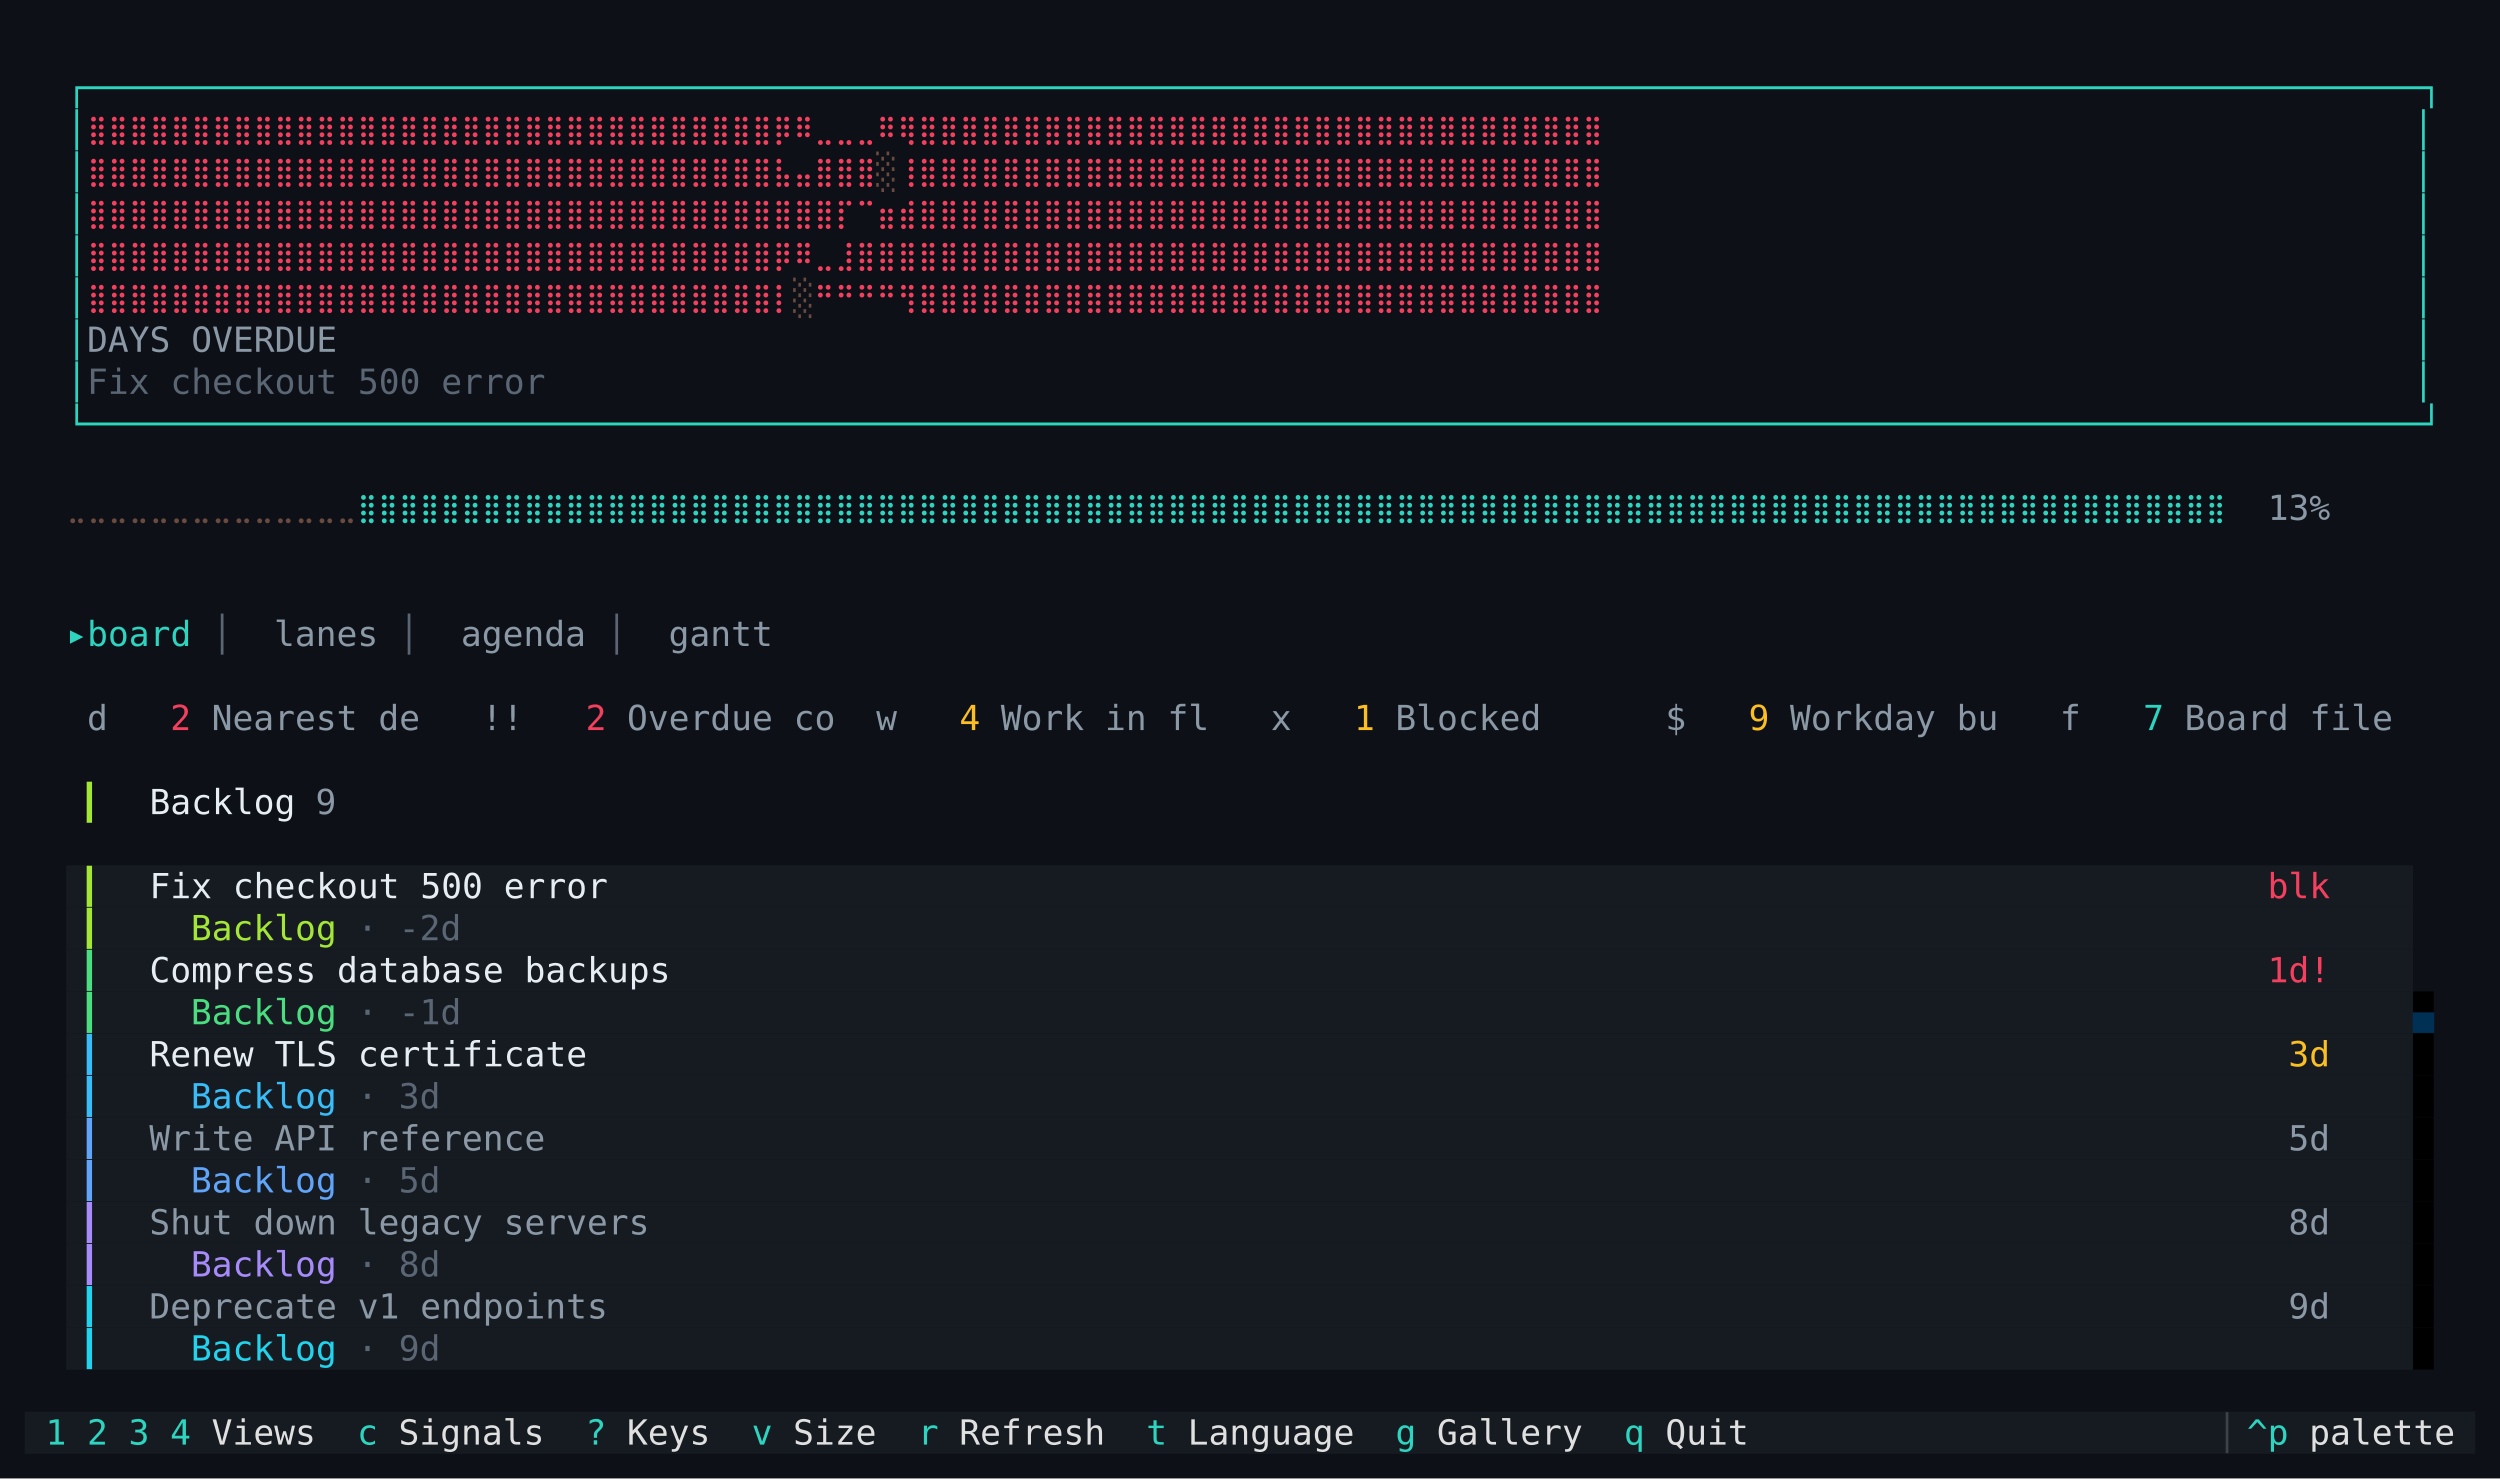
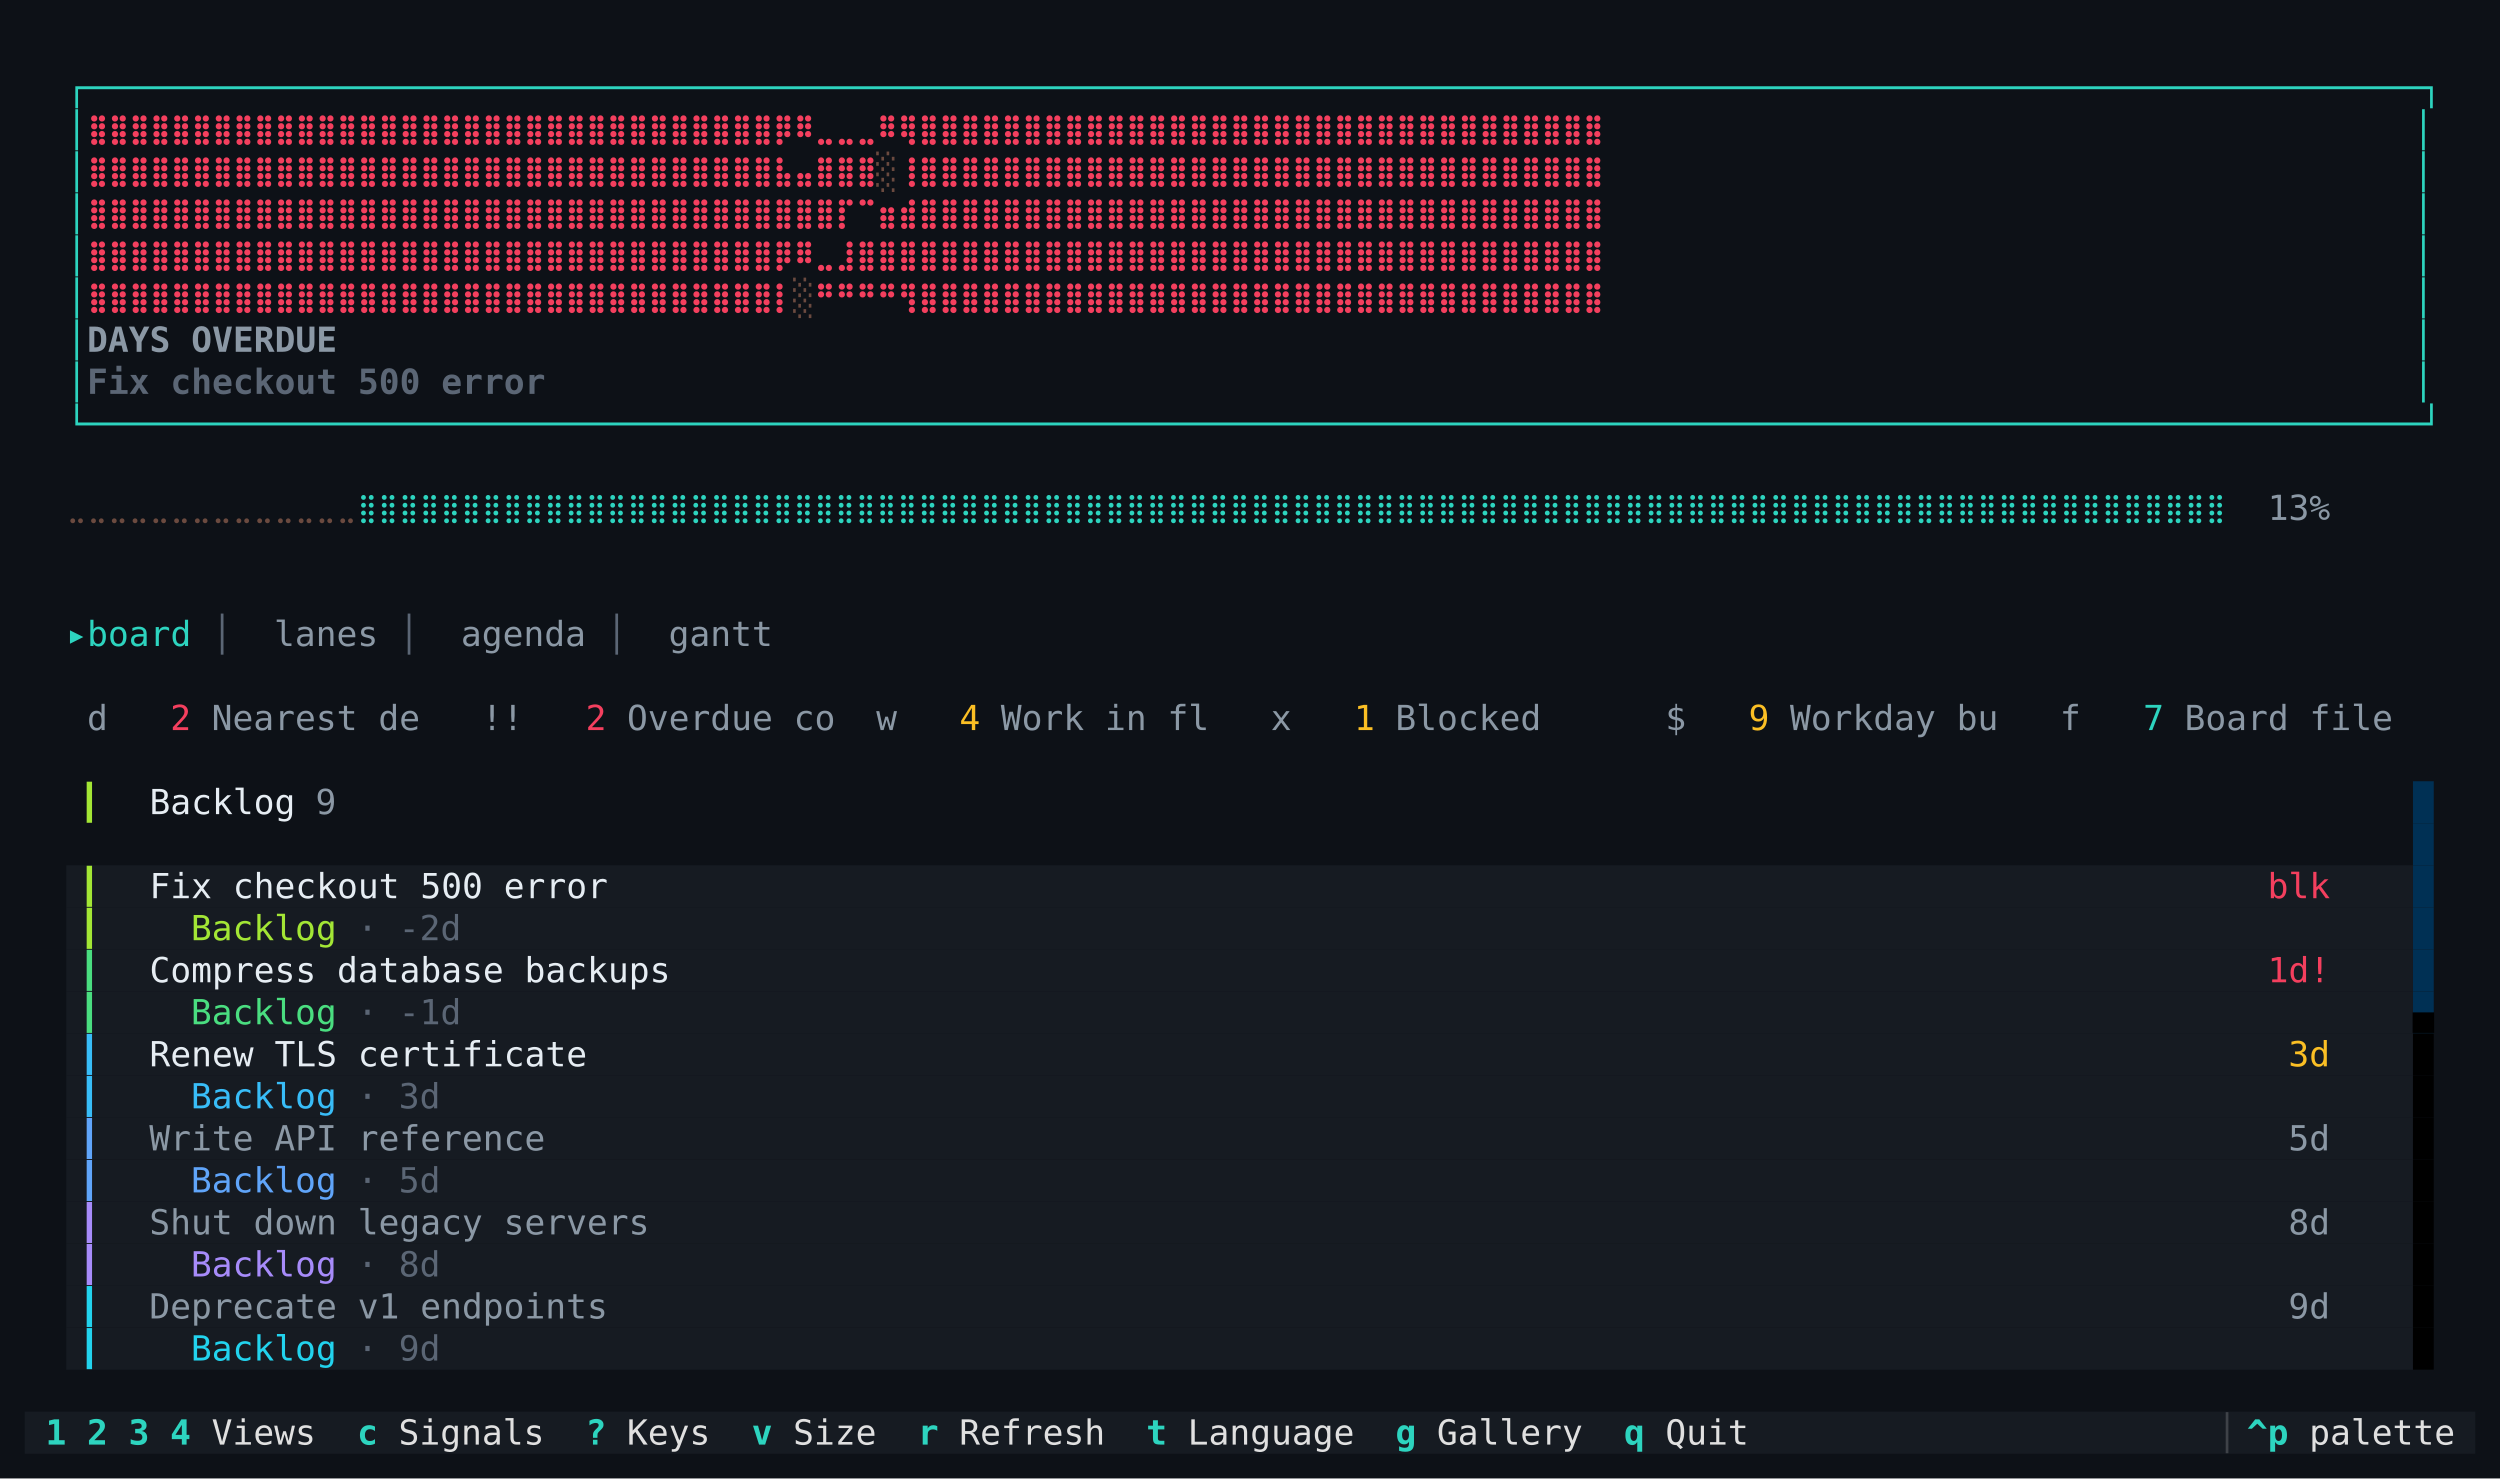
<svg xmlns="http://www.w3.org/2000/svg" viewBox="0 0 1011.2 598.0" role="img" aria-label="taskboard · prism · board">
  <rect width="1011.2" height="598.0" fill="#0d1117" />
  <g font-family="ui-monospace,SFMono-Regular,'DejaVu Sans Mono','Cascadia Mono',Menlo,Consolas,'Liberation Mono',monospace" font-size="14.0" xml:space="preserve" style="white-space:pre;font-variant-ligatures:none">
    <text x="26.8" y="40.3" fill="#2dd4bf">┌────────────────────────────────────────────────────────────────────────────────────────────────────────────────┐</text>
    <text x="26.8" y="57.3" fill="#2dd4bf">│</text>
-     <text x="35.2" y="57.3" fill="#f43f5e">⣿⣿⣿⣿⣿⣿⣿⣿⣿⣿⣿⣿⣿⣿⣿⣿⣿⣿⣿⣿⣿⣿⣿⣿⣿⣿⣿⣿⣿⣿⣿⣿⣿⡿⠿⣀⣀⣀⠿⢿⣿⣿⣿⣿⣿⣿⣿⣿⣿⣿⣿⣿⣿⣿⣿⣿⣿⣿⣿⣿⣿⣿⣿⣿⣿⣿⣿⣿⣿⣿⣿⣿⣿</text>
+     <text x="35.2" y="57.3" fill="#f43f5e" font-weight="bold">⣿⣿⣿⣿⣿⣿⣿⣿⣿⣿⣿⣿⣿⣿⣿⣿⣿⣿⣿⣿⣿⣿⣿⣿⣿⣿⣿⣿⣿⣿⣿⣿⣿⡿⠿⣀⣀⣀⠿⢿⣿⣿⣿⣿⣿⣿⣿⣿⣿⣿⣿⣿⣿⣿⣿⣿⣿⣿⣿⣿⣿⣿⣿⣿⣿⣿⣿⣿⣿⣿⣿⣿⣿</text>
    <text x="976.0" y="57.3" fill="#2dd4bf">│</text>
    <text x="26.8" y="74.3" fill="#2dd4bf">│</text>
-     <text x="35.2" y="74.3" fill="#f43f5e">⣿⣿⣿⣿⣿⣿⣿⣿⣿⣿⣿⣿⣿⣿⣿⣿⣿⣿⣿⣿⣿⣿⣿⣿⣿⣿⣿⣿⣿⣿⣿⣿⣿⣧⣤⣿⣿⣿</text>
-     <text x="354.4" y="74.3" fill="#6b4a3f">░</text>
-     <text x="362.8" y="74.3" fill="#f43f5e">⢸⣿⣿⣿⣿⣿⣿⣿⣿⣿⣿⣿⣿⣿⣿⣿⣿⣿⣿⣿⣿⣿⣿⣿⣿⣿⣿⣿⣿⣿⣿⣿⣿⣿</text>
+     <text x="35.2" y="74.3" fill="#f43f5e" font-weight="bold">⣿⣿⣿⣿⣿⣿⣿⣿⣿⣿⣿⣿⣿⣿⣿⣿⣿⣿⣿⣿⣿⣿⣿⣿⣿⣿⣿⣿⣿⣿⣿⣿⣿⣧⣤⣿⣿⣿</text>
+     <text x="354.4" y="74.3" fill="#6b4a3f" font-weight="bold">░</text>
+     <text x="362.8" y="74.3" fill="#f43f5e" font-weight="bold">⢸⣿⣿⣿⣿⣿⣿⣿⣿⣿⣿⣿⣿⣿⣿⣿⣿⣿⣿⣿⣿⣿⣿⣿⣿⣿⣿⣿⣿⣿⣿⣿⣿⣿</text>
    <text x="976.0" y="74.3" fill="#2dd4bf">│</text>
    <text x="26.8" y="91.3" fill="#2dd4bf">│</text>
-     <text x="35.2" y="91.3" fill="#f43f5e">⣿⣿⣿⣿⣿⣿⣿⣿⣿⣿⣿⣿⣿⣿⣿⣿⣿⣿⣿⣿⣿⣿⣿⣿⣿⣿⣿⣿⣿⣿⣿⣿⣿⣿⣿⣿⡏⠉⣶⣾⣿⣿⣿⣿⣿⣿⣿⣿⣿⣿⣿⣿⣿⣿⣿⣿⣿⣿⣿⣿⣿⣿⣿⣿⣿⣿⣿⣿⣿⣿⣿⣿⣿</text>
+     <text x="35.2" y="91.3" fill="#f43f5e" font-weight="bold">⣿⣿⣿⣿⣿⣿⣿⣿⣿⣿⣿⣿⣿⣿⣿⣿⣿⣿⣿⣿⣿⣿⣿⣿⣿⣿⣿⣿⣿⣿⣿⣿⣿⣿⣿⣿⡏⠉⣶⣾⣿⣿⣿⣿⣿⣿⣿⣿⣿⣿⣿⣿⣿⣿⣿⣿⣿⣿⣿⣿⣿⣿⣿⣿⣿⣿⣿⣿⣿⣿⣿⣿⣿</text>
    <text x="976.0" y="91.3" fill="#2dd4bf">│</text>
    <text x="26.8" y="108.3" fill="#2dd4bf">│</text>
-     <text x="35.2" y="108.3" fill="#f43f5e">⣿⣿⣿⣿⣿⣿⣿⣿⣿⣿⣿⣿⣿⣿⣿⣿⣿⣿⣿⣿⣿⣿⣿⣿⣿⣿⣿⣿⣿⣿⣿⣿⣿⡿⠿⣀⣸⣿⣿⣿⣿⣿⣿⣿⣿⣿⣿⣿⣿⣿⣿⣿⣿⣿⣿⣿⣿⣿⣿⣿⣿⣿⣿⣿⣿⣿⣿⣿⣿⣿⣿⣿⣿</text>
+     <text x="35.2" y="108.3" fill="#f43f5e" font-weight="bold">⣿⣿⣿⣿⣿⣿⣿⣿⣿⣿⣿⣿⣿⣿⣿⣿⣿⣿⣿⣿⣿⣿⣿⣿⣿⣿⣿⣿⣿⣿⣿⣿⣿⡿⠿⣀⣸⣿⣿⣿⣿⣿⣿⣿⣿⣿⣿⣿⣿⣿⣿⣿⣿⣿⣿⣿⣿⣿⣿⣿⣿⣿⣿⣿⣿⣿⣿⣿⣿⣿⣿⣿⣿</text>
    <text x="976.0" y="108.3" fill="#2dd4bf">│</text>
    <text x="26.8" y="125.3" fill="#2dd4bf">│</text>
-     <text x="35.2" y="125.3" fill="#f43f5e">⣿⣿⣿⣿⣿⣿⣿⣿⣿⣿⣿⣿⣿⣿⣿⣿⣿⣿⣿⣿⣿⣿⣿⣿⣿⣿⣿⣿⣿⣿⣿⣿⣿⡇</text>
-     <text x="320.8" y="125.3" fill="#6b4a3f">░</text>
-     <text x="329.2" y="125.3" fill="#f43f5e">⠛⠛⠛⠛⢻⣿⣿⣿⣿⣿⣿⣿⣿⣿⣿⣿⣿⣿⣿⣿⣿⣿⣿⣿⣿⣿⣿⣿⣿⣿⣿⣿⣿⣿⣿⣿⣿⣿</text>
+     <text x="35.2" y="125.3" fill="#f43f5e" font-weight="bold">⣿⣿⣿⣿⣿⣿⣿⣿⣿⣿⣿⣿⣿⣿⣿⣿⣿⣿⣿⣿⣿⣿⣿⣿⣿⣿⣿⣿⣿⣿⣿⣿⣿⡇</text>
+     <text x="320.8" y="125.3" fill="#6b4a3f" font-weight="bold">░</text>
+     <text x="329.2" y="125.3" fill="#f43f5e" font-weight="bold">⠛⠛⠛⠛⢻⣿⣿⣿⣿⣿⣿⣿⣿⣿⣿⣿⣿⣿⣿⣿⣿⣿⣿⣿⣿⣿⣿⣿⣿⣿⣿⣿⣿⣿⣿⣿⣿⣿</text>
    <text x="976.0" y="125.3" fill="#2dd4bf">│</text>
    <text x="26.8" y="142.3" fill="#2dd4bf">│</text>
-     <text x="35.2" y="142.3" fill="#8b98a5">DAYS OVERDUE</text>
+     <text x="35.2" y="142.3" fill="#8b98a5" font-weight="bold">DAYS OVERDUE</text>
    <text x="976.0" y="142.3" fill="#2dd4bf">│</text>
    <text x="26.8" y="159.3" fill="#2dd4bf">│</text>
-     <text x="35.2" y="159.3" fill="#5b6675">Fix checkout 500 error</text>
+     <text x="35.2" y="159.3" fill="#5b6675" font-weight="bold">Fix checkout 500 error</text>
    <text x="976.0" y="159.3" fill="#2dd4bf">│</text>
    <text x="26.8" y="176.3" fill="#2dd4bf">└────────────────────────────────────────────────────────────────────────────────────────────────────────────────┘</text>
    <text x="26.8" y="210.3" fill="#6b4a3f">⣀⣀⣀⣀⣀⣀⣀⣀⣀⣀⣀⣀⣀⣀</text>
    <text x="144.4" y="210.3" fill="#2dd4bf">⣿⣿⣿⣿⣿⣿⣿⣿⣿⣿⣿⣿⣿⣿⣿⣿⣿⣿⣿⣿⣿⣿⣿⣿⣿⣿⣿⣿⣿⣿⣿⣿⣿⣿⣿⣿⣿⣿⣿⣿⣿⣿⣿⣿⣿⣿⣿⣿⣿⣿⣿⣿⣿⣿⣿⣿⣿⣿⣿⣿⣿⣿⣿⣿⣿⣿⣿⣿⣿⣿⣿⣿⣿⣿⣿⣿⣿⣿⣿⣿⣿⣿⣿⣿⣿⣿⣿⣿⣿⣿</text>
    <text x="908.8" y="210.3" fill="#8b98a5"> 13%</text>
    <text x="26.8" y="261.3" fill="#2dd4bf">▸board</text>
    <text x="77.2" y="261.3" fill="#5b6675"> │ </text>
    <text x="102.4" y="261.3" fill="#8b98a5"> lanes</text>
    <text x="152.8" y="261.3" fill="#5b6675"> │ </text>
    <text x="178.0" y="261.3" fill="#8b98a5"> agenda</text>
    <text x="236.8" y="261.3" fill="#5b6675"> │ </text>
    <text x="262.0" y="261.3" fill="#8b98a5"> gantt</text>
    <text x="35.2" y="295.3" fill="#8b98a5">d</text>
    <text x="52.0" y="295.3" fill="#f43f5e">  2</text>
    <text x="85.6" y="295.3" fill="#8b98a5">Nearest de</text>
    <text x="194.8" y="295.3" fill="#8b98a5">!!</text>
    <text x="220.0" y="295.3" fill="#f43f5e">  2</text>
    <text x="253.6" y="295.3" fill="#8b98a5">Overdue co</text>
    <text x="354.4" y="295.3" fill="#8b98a5">w</text>
    <text x="371.2" y="295.3" fill="#fbbf24">  4</text>
    <text x="404.8" y="295.3" fill="#8b98a5">Work in fl</text>
    <text x="514.0" y="295.3" fill="#8b98a5">x</text>
    <text x="530.8" y="295.3" fill="#fbbf24">  1</text>
    <text x="564.4" y="295.3" fill="#8b98a5">Blocked</text>
    <text x="673.6" y="295.3" fill="#8b98a5">$</text>
    <text x="690.4" y="295.3" fill="#fbbf24">  9</text>
    <text x="724.0" y="295.3" fill="#8b98a5">Workday bu</text>
    <text x="833.2" y="295.3" fill="#8b98a5">f</text>
    <text x="850.0" y="295.3" fill="#2dd4bf">  7</text>
    <text x="883.6" y="295.3" fill="#8b98a5">Board file</text>
+     <rect x="976.0" y="316.0" width="8.4" height="17.0" fill="#003054" />
    <text x="35.2" y="329.3" fill="#a3e635">▎</text>
    <text x="43.6" y="329.3" fill="#e6edf3">  Backlog </text>
    <text x="127.6" y="329.3" fill="#8b98a5">9</text>
+     <rect x="976.0" y="333.0" width="8.4" height="17.0" fill="#003054" />
    <rect x="26.8" y="350.0" width="949.2" height="17.0" fill="#161b22" />
+     <rect x="976.0" y="350.0" width="8.4" height="17.0" fill="#003054" />
    <text x="35.2" y="363.3" fill="#a3e635">▎</text>
    <text x="43.6" y="363.3" fill="#e6edf3">  Fix checkout 500 error                                                                                </text>
    <text x="917.2" y="363.3" fill="#f43f5e">blk</text>
    <rect x="26.8" y="367.0" width="949.2" height="17.0" fill="#161b22" />
+     <rect x="976.0" y="367.0" width="8.4" height="17.0" fill="#003054" />
    <text x="35.2" y="380.3" fill="#a3e635">▎</text>
    <text x="77.2" y="380.3" fill="#a3e635">Backlog</text>
    <text x="136.0" y="380.3" fill="#5b6675"> · -2d</text>
    <rect x="26.8" y="384.0" width="949.2" height="17.0" fill="#161b22" />
+     <rect x="976.0" y="384.0" width="8.4" height="17.0" fill="#003054" />
    <text x="35.2" y="397.3" fill="#4ade80">▎</text>
    <text x="43.6" y="397.3" fill="#e6edf3">  Compress database backups                                                                             </text>
    <text x="917.2" y="397.3" fill="#f43f5e">1d!</text>
    <rect x="26.8" y="401.0" width="949.2" height="17.0" fill="#161b22" />
-     <rect x="976.0" y="401.0" width="8.4" height="17.0" fill="#000000" />
+     <rect x="976.0" y="401.0" width="8.4" height="17.0" fill="#003054" />
    <text x="35.2" y="414.3" fill="#4ade80">▎</text>
    <text x="77.2" y="414.3" fill="#4ade80">Backlog</text>
    <text x="136.0" y="414.3" fill="#5b6675"> · -1d</text>
-     <text x="976.0" y="414.3" fill="#003054">▄</text>
+     <text x="976.0" y="414.3" fill="#000000">▄</text>
    <rect x="26.8" y="418.0" width="949.2" height="17.0" fill="#161b22" />
    <rect x="976.0" y="418.0" width="8.4" height="17.0" fill="#000000" />
    <text x="35.2" y="431.3" fill="#38bdf8">▎</text>
    <text x="43.6" y="431.3" fill="#e6edf3">  Renew TLS certificate                                                                                  </text>
    <text x="925.6" y="431.3" fill="#fbbf24">3d</text>
    <rect x="26.8" y="435.0" width="949.2" height="17.0" fill="#161b22" />
    <rect x="976.0" y="435.0" width="8.4" height="17.0" fill="#000000" />
    <text x="35.2" y="448.3" fill="#38bdf8">▎</text>
    <text x="77.2" y="448.3" fill="#38bdf8">Backlog</text>
    <text x="136.0" y="448.3" fill="#5b6675"> · 3d</text>
    <rect x="26.8" y="452.0" width="949.2" height="17.0" fill="#161b22" />
    <rect x="976.0" y="452.0" width="8.4" height="17.0" fill="#000000" />
    <text x="35.2" y="465.3" fill="#60a5fa">▎</text>
    <text x="60.4" y="465.3" fill="#8b98a5">Write API reference</text>
    <text x="925.6" y="465.3" fill="#8b98a5">5d</text>
    <rect x="26.8" y="469.0" width="949.2" height="17.0" fill="#161b22" />
    <rect x="976.0" y="469.0" width="8.4" height="17.0" fill="#000000" />
    <text x="35.2" y="482.3" fill="#60a5fa">▎</text>
    <text x="77.2" y="482.3" fill="#60a5fa">Backlog</text>
    <text x="136.0" y="482.3" fill="#5b6675"> · 5d</text>
    <rect x="26.8" y="486.0" width="949.2" height="17.0" fill="#161b22" />
    <rect x="976.0" y="486.0" width="8.4" height="17.0" fill="#000000" />
    <text x="35.2" y="499.3" fill="#a78bfa">▎</text>
    <text x="60.4" y="499.3" fill="#8b98a5">Shut down legacy servers</text>
    <text x="925.6" y="499.3" fill="#8b98a5">8d</text>
    <rect x="26.8" y="503.0" width="949.2" height="17.0" fill="#161b22" />
    <rect x="976.0" y="503.0" width="8.4" height="17.0" fill="#000000" />
    <text x="35.2" y="516.3" fill="#a78bfa">▎</text>
    <text x="77.2" y="516.3" fill="#a78bfa">Backlog</text>
    <text x="136.0" y="516.3" fill="#5b6675"> · 8d</text>
    <rect x="26.8" y="520.0" width="949.2" height="17.0" fill="#161b22" />
    <rect x="976.0" y="520.0" width="8.4" height="17.0" fill="#000000" />
    <text x="35.2" y="533.3" fill="#22d3ee">▎</text>
    <text x="60.4" y="533.3" fill="#8b98a5">Deprecate v1 endpoints</text>
    <text x="925.6" y="533.3" fill="#8b98a5">9d</text>
    <rect x="26.8" y="537.0" width="949.2" height="17.0" fill="#161b22" />
    <rect x="976.0" y="537.0" width="8.4" height="17.0" fill="#000000" />
    <text x="35.2" y="550.3" fill="#22d3ee">▎</text>
    <text x="77.2" y="550.3" fill="#22d3ee">Backlog</text>
    <text x="136.0" y="550.3" fill="#5b6675"> · 9d</text>
    <rect x="10.0" y="571.0" width="991.2" height="17.0" fill="#161b22" />
-     <text x="18.4" y="584.3" fill="#2dd4bf">1</text>
-     <text x="35.2" y="584.3" fill="#2dd4bf">2</text>
-     <text x="52.0" y="584.3" fill="#2dd4bf">3</text>
-     <text x="68.8" y="584.3" fill="#2dd4bf">4</text>
+     <text x="18.4" y="584.3" fill="#2dd4bf" font-weight="bold">1</text>
+     <text x="35.2" y="584.3" fill="#2dd4bf" font-weight="bold">2</text>
+     <text x="52.0" y="584.3" fill="#2dd4bf" font-weight="bold">3</text>
+     <text x="68.8" y="584.3" fill="#2dd4bf" font-weight="bold">4</text>
    <text x="85.6" y="584.3" fill="#e0e0e0">Views</text>
-     <text x="136.0" y="584.3" fill="#2dd4bf"> c </text>
+     <text x="136.0" y="584.3" fill="#2dd4bf" font-weight="bold"> c </text>
    <text x="161.2" y="584.3" fill="#e0e0e0">Signals </text>
-     <text x="228.4" y="584.3" fill="#2dd4bf"> ? </text>
+     <text x="228.4" y="584.3" fill="#2dd4bf" font-weight="bold"> ? </text>
    <text x="253.6" y="584.3" fill="#e0e0e0">Keys </text>
-     <text x="295.6" y="584.3" fill="#2dd4bf"> v </text>
+     <text x="295.6" y="584.3" fill="#2dd4bf" font-weight="bold"> v </text>
    <text x="320.8" y="584.3" fill="#e0e0e0">Size </text>
-     <text x="362.8" y="584.3" fill="#2dd4bf"> r </text>
+     <text x="362.8" y="584.3" fill="#2dd4bf" font-weight="bold"> r </text>
    <text x="388.0" y="584.3" fill="#e0e0e0">Refresh </text>
-     <text x="455.2" y="584.3" fill="#2dd4bf"> t </text>
+     <text x="455.2" y="584.3" fill="#2dd4bf" font-weight="bold"> t </text>
    <text x="480.4" y="584.3" fill="#e0e0e0">Language </text>
-     <text x="556.0" y="584.3" fill="#2dd4bf"> g </text>
+     <text x="556.0" y="584.3" fill="#2dd4bf" font-weight="bold"> g </text>
    <text x="581.2" y="584.3" fill="#e0e0e0">Gallery </text>
-     <text x="648.4" y="584.3" fill="#2dd4bf"> q </text>
+     <text x="648.4" y="584.3" fill="#2dd4bf" font-weight="bold"> q </text>
    <text x="673.6" y="584.3" fill="#e0e0e0">Quit </text>
    <text x="900.4" y="584.3" fill="#3e4248">▏</text>
-     <text x="908.8" y="584.3" fill="#2dd4bf">^p</text>
+     <text x="908.8" y="584.3" fill="#2dd4bf" font-weight="bold">^p</text>
    <text x="925.6" y="584.3" fill="#e0e0e0"> palette</text>
  </g>
</svg>
